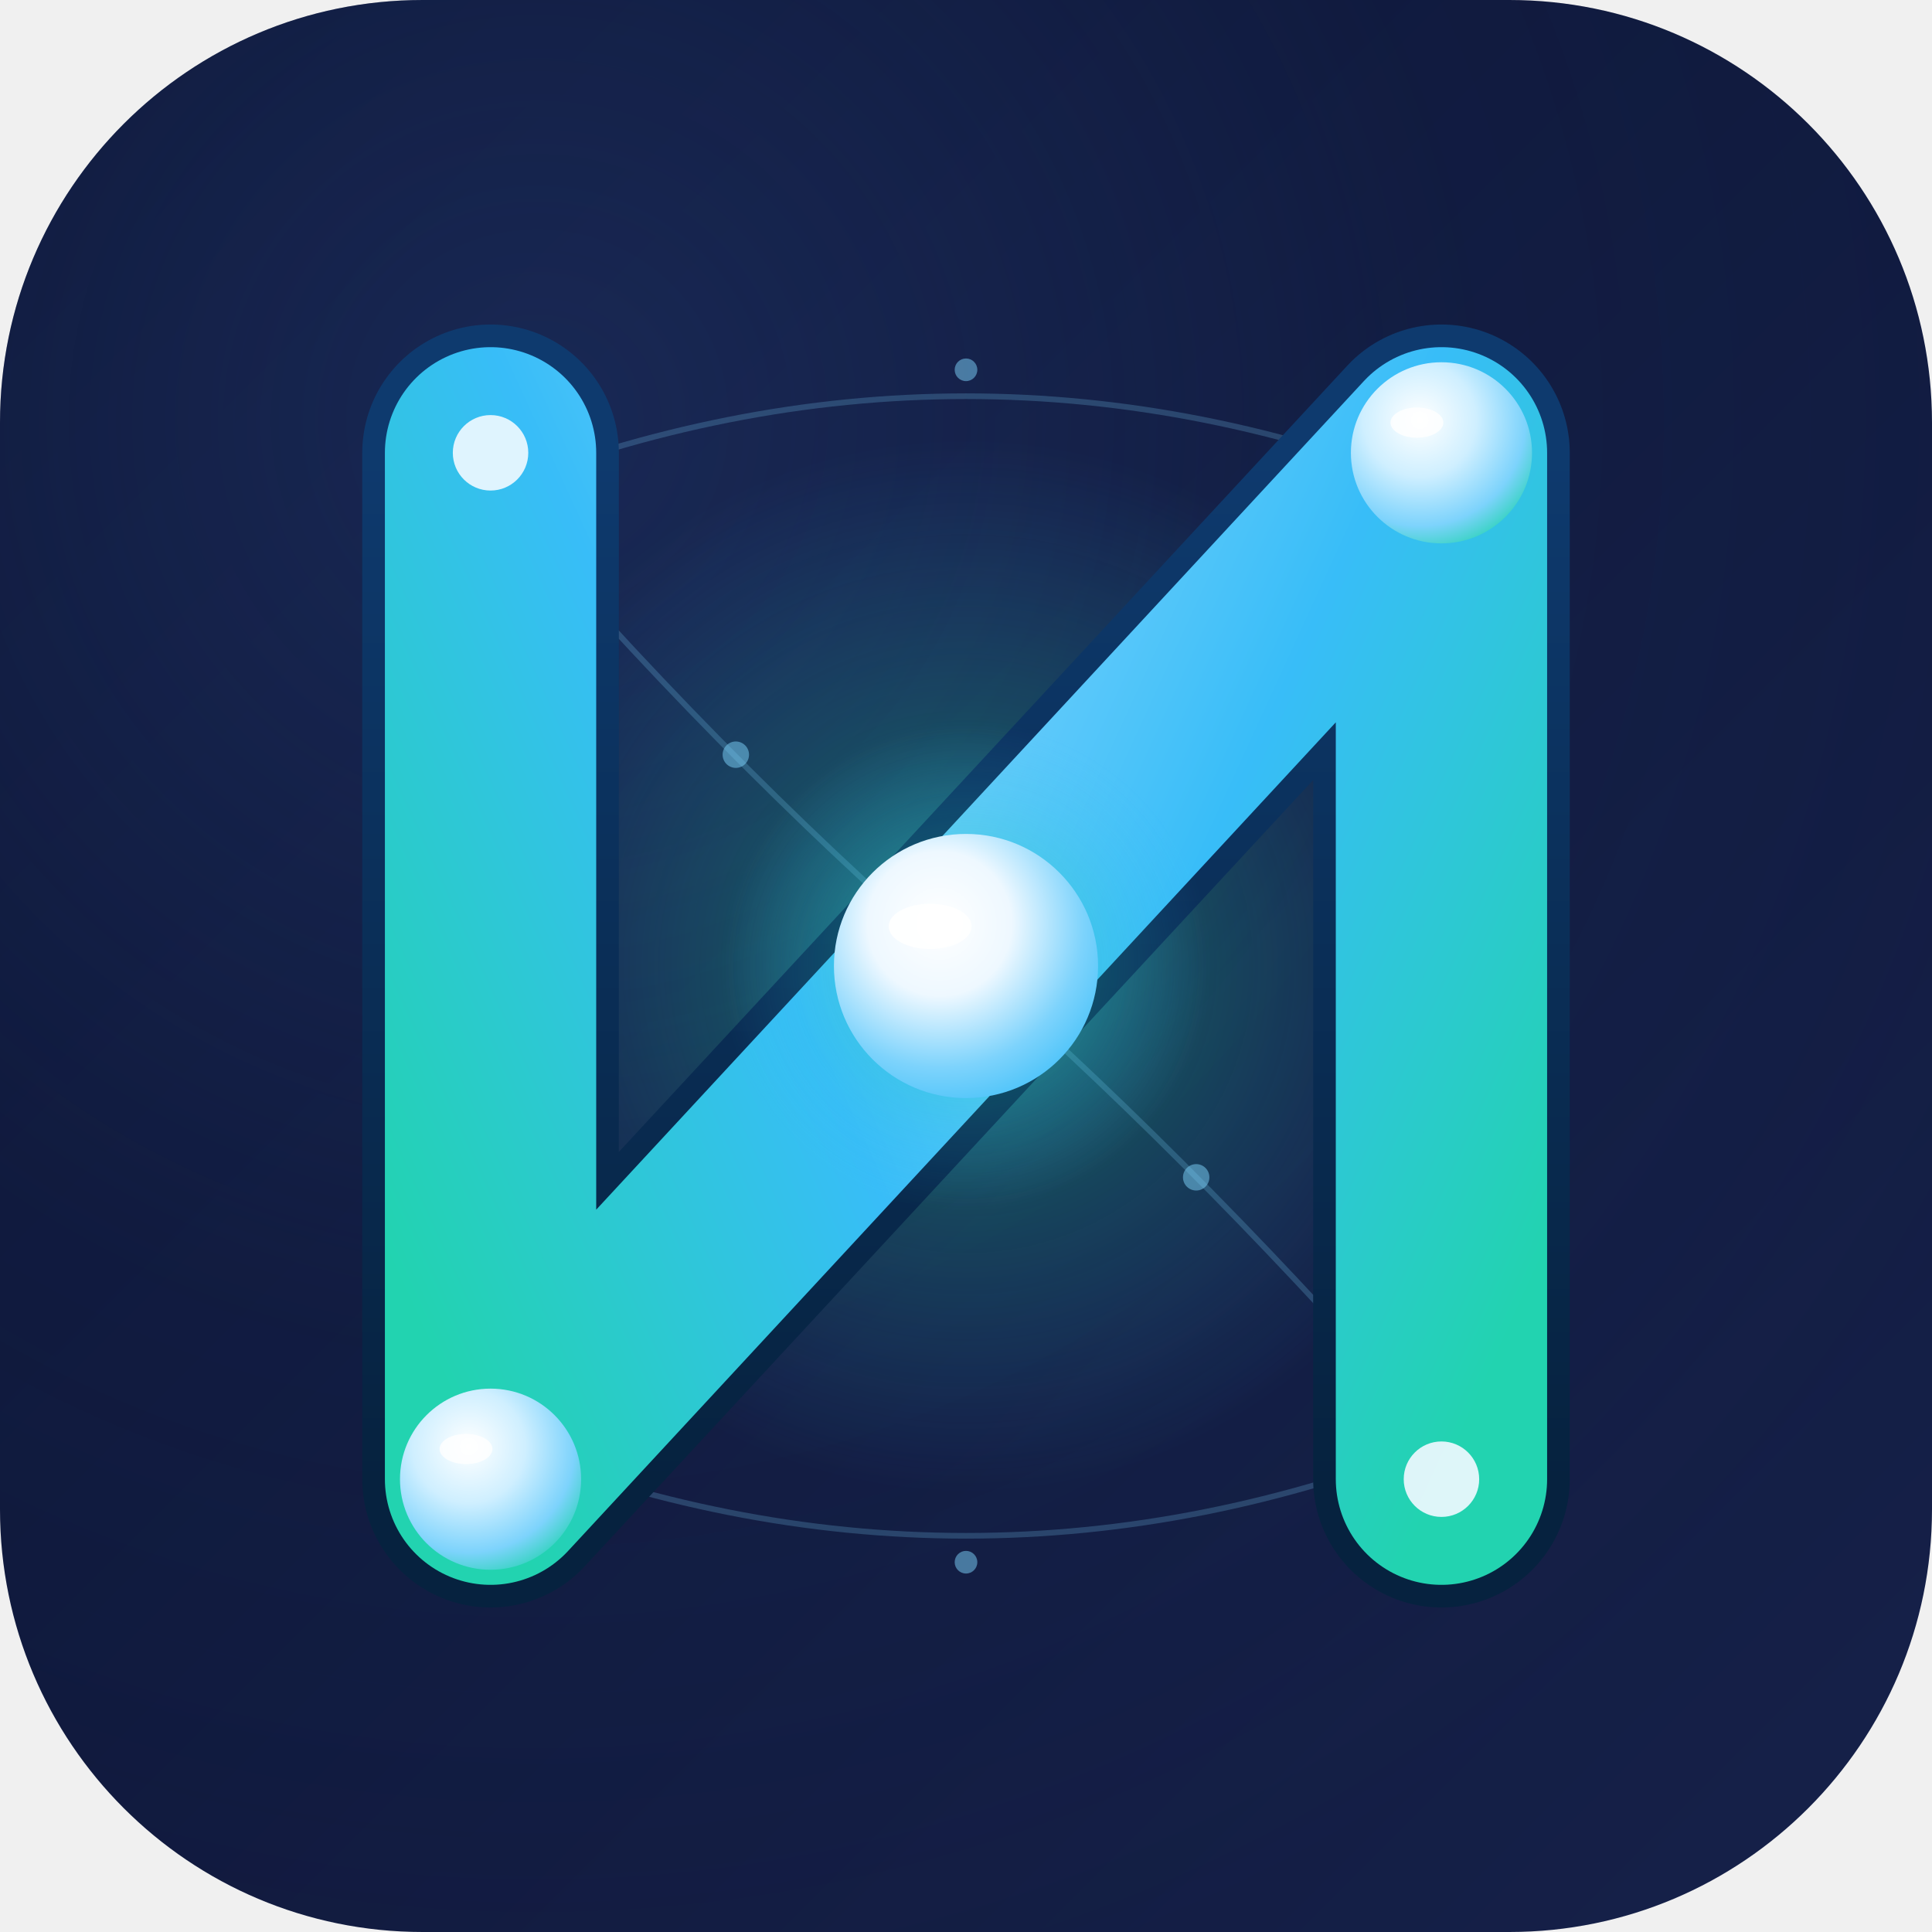
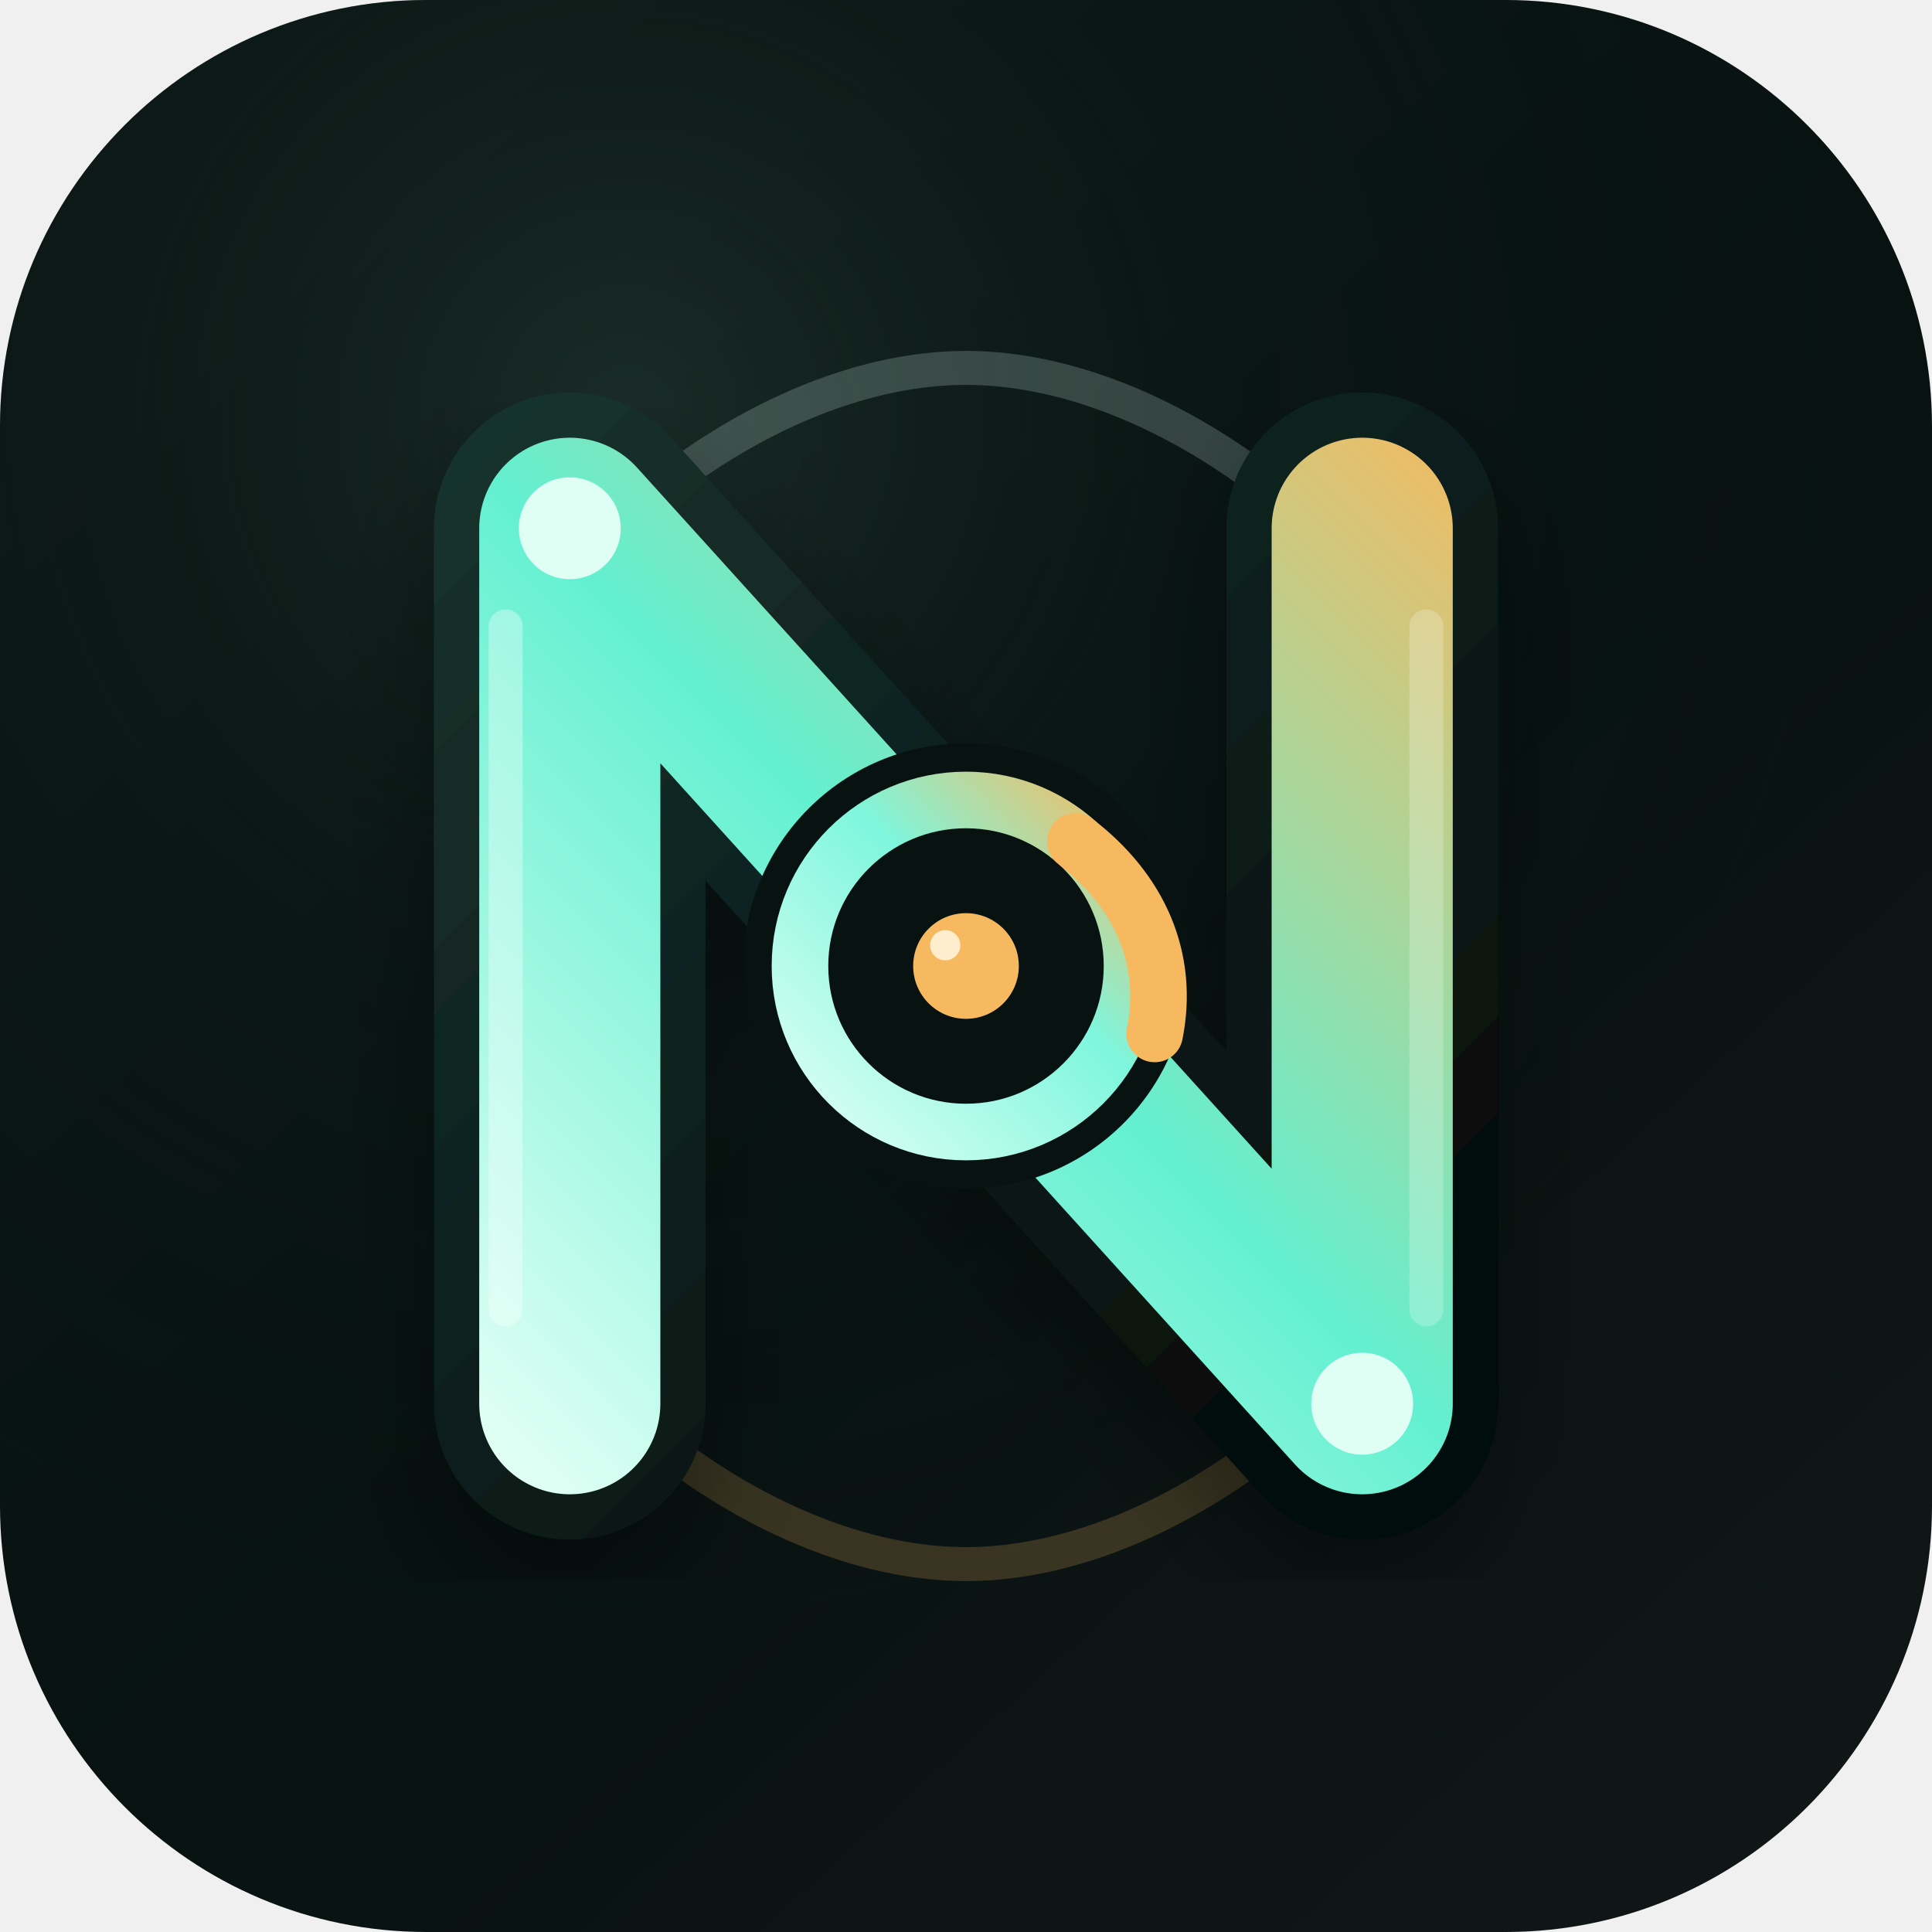
- <svg xmlns="http://www.w3.org/2000/svg" viewBox="0 0 1024 1024" width="1024" height="1024">
+ <svg xmlns="http://www.w3.org/2000/svg" viewBox="0 0 1024 1024" width="1024" height="1024" role="img" aria-label="Nexa">
  <defs>
-     <linearGradient id="bgGrad" x1="0" y1="0" x2="1" y2="1">
-       <stop offset="0%" stop-color="#0A1230" />
-       <stop offset="100%" stop-color="#16214A" />
+     <linearGradient id="bg" x1="130" y1="96" x2="884" y2="928" gradientUnits="userSpaceOnUse">
+       <stop offset="0" stop-color="#0B1715" />
+       <stop offset="0.55" stop-color="#071211" />
+       <stop offset="1" stop-color="#101616" />
    </linearGradient>
-     <radialGradient id="bgHighlight" cx="0.28" cy="0.22" r="0.85">
-       <stop offset="0%" stop-color="#2C4786" stop-opacity="0.38" />
-       <stop offset="55%" stop-color="#2C4786" stop-opacity="0.08" />
-       <stop offset="100%" stop-color="#2C4786" stop-opacity="0" />
+     <radialGradient id="surface" cx="332" cy="220" r="680" gradientUnits="userSpaceOnUse">
+       <stop offset="0" stop-color="#243A34" stop-opacity="0.62" />
+       <stop offset="0.42" stop-color="#12231F" stop-opacity="0.22" />
+       <stop offset="1" stop-color="#071211" stop-opacity="0" />
    </radialGradient>
-     <linearGradient id="strokeGradA" x1="0" y1="1" x2="1" y2="0">
-       <stop offset="0%" stop-color="#22D3B0" />
-       <stop offset="55%" stop-color="#38BDF8" />
-       <stop offset="100%" stop-color="#7DD3FC" />
+     <linearGradient id="nStroke" x1="260" y1="760" x2="788" y2="232" gradientUnits="userSpaceOnUse">
+       <stop offset="0" stop-color="#DFFFF4" />
+       <stop offset="0.48" stop-color="#63F0D1" />
+       <stop offset="1" stop-color="#F7B95F" />
    </linearGradient>
-     <linearGradient id="strokeGradB" x1="1" y1="1" x2="0" y2="0">
-       <stop offset="0%" stop-color="#22D3B0" />
-       <stop offset="55%" stop-color="#38BDF8" />
-       <stop offset="100%" stop-color="#7DD3FC" />
+     <linearGradient id="nEdge" x1="230" y1="230" x2="790" y2="790" gradientUnits="userSpaceOnUse">
+       <stop offset="0" stop-color="#17332E" />
+       <stop offset="1" stop-color="#030807" />
    </linearGradient>
-     <linearGradient id="strokeBase" x1="0" y1="0" x2="0" y2="1">
-       <stop offset="0%" stop-color="#0E3A6E" />
-       <stop offset="100%" stop-color="#06223F" />
+     <linearGradient id="lens" x1="424" y1="604" x2="600" y2="420" gradientUnits="userSpaceOnUse">
+       <stop offset="0" stop-color="#DFFFF4" />
+       <stop offset="0.58" stop-color="#7EF6DD" />
+       <stop offset="1" stop-color="#F7B95F" />
    </linearGradient>
-     <linearGradient id="sheen" x1="0" y1="0" x2="0" y2="1">
-       <stop offset="0%" stop-color="#FFFFFF" stop-opacity="0.55" />
-       <stop offset="100%" stop-color="#FFFFFF" stop-opacity="0" />
-     </linearGradient>
-     <radialGradient id="nodeGrad" cx="0.38" cy="0.32" r="0.78">
-       <stop offset="0%" stop-color="#FFFFFF" />
-       <stop offset="40%" stop-color="#CFEFFF" />
-       <stop offset="75%" stop-color="#7DD3FC" />
-       <stop offset="100%" stop-color="#22D3B0" />
-     </radialGradient>
-     <radialGradient id="coreGrad" cx="0.4" cy="0.34" r="0.78">
-       <stop offset="0%" stop-color="#FFFFFF" />
-       <stop offset="35%" stop-color="#EEF8FF" />
-       <stop offset="70%" stop-color="#7DD3FC" />
-       <stop offset="100%" stop-color="#38BDF8" />
-     </radialGradient>
-     <radialGradient id="centerHalo" cx="0.5" cy="0.5" r="0.5">
-       <stop offset="0%" stop-color="#38BDF8" stop-opacity="0.55" />
-       <stop offset="45%" stop-color="#22D3B0" stop-opacity="0.22" />
-       <stop offset="100%" stop-color="#38BDF8" stop-opacity="0" />
-     </radialGradient>
+     <filter id="softShadow" x="-20%" y="-20%" width="140%" height="140%">
+       <feDropShadow dx="0" dy="28" stdDeviation="28" flood-color="#000000" flood-opacity="0.36" />
+     </filter>
  </defs>
-   <rect x="0" y="0" width="1024" height="1024" rx="224" ry="224" fill="url(#bgGrad)" />
-   <rect x="0" y="0" width="1024" height="1024" rx="224" ry="224" fill="url(#bgHighlight)" />
-   <circle cx="512" cy="512" r="280" fill="url(#centerHalo)" />
-   <g fill="none" stroke="#7DD3FC" stroke-opacity="0.22" stroke-width="3" stroke-linecap="round">
-     <path d="M 260 260 Q 380 400 504 508" />
-     <path d="M 520 516 Q 642 624 764 764" />
-     <path d="M 260 260 Q 512 160 764 260" />
-     <path d="M 260 764 Q 512 864 764 764" />
+   <rect width="1024" height="1024" rx="226" fill="url(#bg)" />
+   <rect width="1024" height="1024" rx="226" fill="url(#surface)" />
+   <g opacity="0.2" fill="none" stroke-linecap="round" stroke-linejoin="round">
+     <path d="M240 384C318 258 426 195 512 195C598 195 706 258 784 384" stroke="#DFFFF4" stroke-width="18" />
+     <path d="M240 640C318 766 426 829 512 829C598 829 706 766 784 640" stroke="#F7B95F" stroke-width="18" />
  </g>
-   <g fill="#7DD3FC" opacity="0.5">
-     <circle cx="390" cy="400" r="7" />
-     <circle cx="634" cy="624" r="7" />
-     <circle cx="512" cy="196" r="6" />
-     <circle cx="512" cy="828" r="6" />
+   <g filter="url(#softShadow)" fill="none" stroke-linecap="round" stroke-linejoin="round">
+     <path d="M302 744V280L722 744V280" stroke="url(#nEdge)" stroke-width="144" />
+     <path d="M302 744V280L722 744V280" stroke="url(#nStroke)" stroke-width="96" />
+     <path d="M268 694V332" stroke="#FFFFFF" stroke-width="18" opacity="0.34" />
+     <path d="M756 332V694" stroke="#FFFFFF" stroke-width="18" opacity="0.22" />
  </g>
-   <g fill="none" stroke-linecap="round" stroke-linejoin="round" stroke-width="136">
-     <path d="M 260 240 L 260 784 L 512 512" stroke="url(#strokeBase)" />
-     <path d="M 512 512 L 764 240 L 764 784" stroke="url(#strokeBase)" />
+   <circle cx="512" cy="512" r="118" fill="#071211" />
+   <circle cx="512" cy="512" r="88" fill="none" stroke="url(#lens)" stroke-width="30" />
+   <path d="M570 446C604 472 620 508 612 548" fill="none" stroke="#F7B95F" stroke-width="30" stroke-linecap="round" />
+   <circle cx="512" cy="512" r="28" fill="#F7B95F" />
+   <circle cx="501" cy="501" r="8" fill="#FFF4D9" opacity="0.9" />
+   <g fill="#DFFFF4">
+     <circle cx="302" cy="280" r="27" />
+     <circle cx="722" cy="744" r="27" />
  </g>
-   <g fill="none" stroke-linecap="round" stroke-linejoin="round" stroke-width="112">
-     <path d="M 260 240 L 260 784 L 512 512" stroke="url(#strokeGradA)" />
-     <path d="M 512 512 L 764 240 L 764 784" stroke="url(#strokeGradB)" />
-   </g>
-   <g fill="none" stroke-linecap="round" stroke-linejoin="round" stroke-width="30" opacity="0.6">
-     <path d="M 232 288 L 232 740" stroke="url(#sheen)" />
-     <path d="M 736 288 L 736 740" stroke="url(#sheen)" />
-   </g>
-   <circle cx="260" cy="784" r="48" fill="url(#nodeGrad)" />
-   <circle cx="764" cy="240" r="48" fill="url(#nodeGrad)" />
-   <ellipse cx="247" cy="768" rx="14" ry="8" fill="#FFFFFF" opacity="0.8" />
-   <ellipse cx="751" cy="224" rx="14" ry="8" fill="#FFFFFF" opacity="0.8" />
-   <circle cx="512" cy="512" r="130" fill="url(#centerHalo)" />
-   <circle cx="512" cy="512" r="70" fill="url(#coreGrad)" />
-   <ellipse cx="493" cy="491" rx="22" ry="12" fill="#FFFFFF" opacity="0.9" />
-   <circle cx="260" cy="240" r="20" fill="#EEF8FF" opacity="0.92" />
-   <circle cx="764" cy="784" r="20" fill="#EEF8FF" opacity="0.92" />
</svg>
